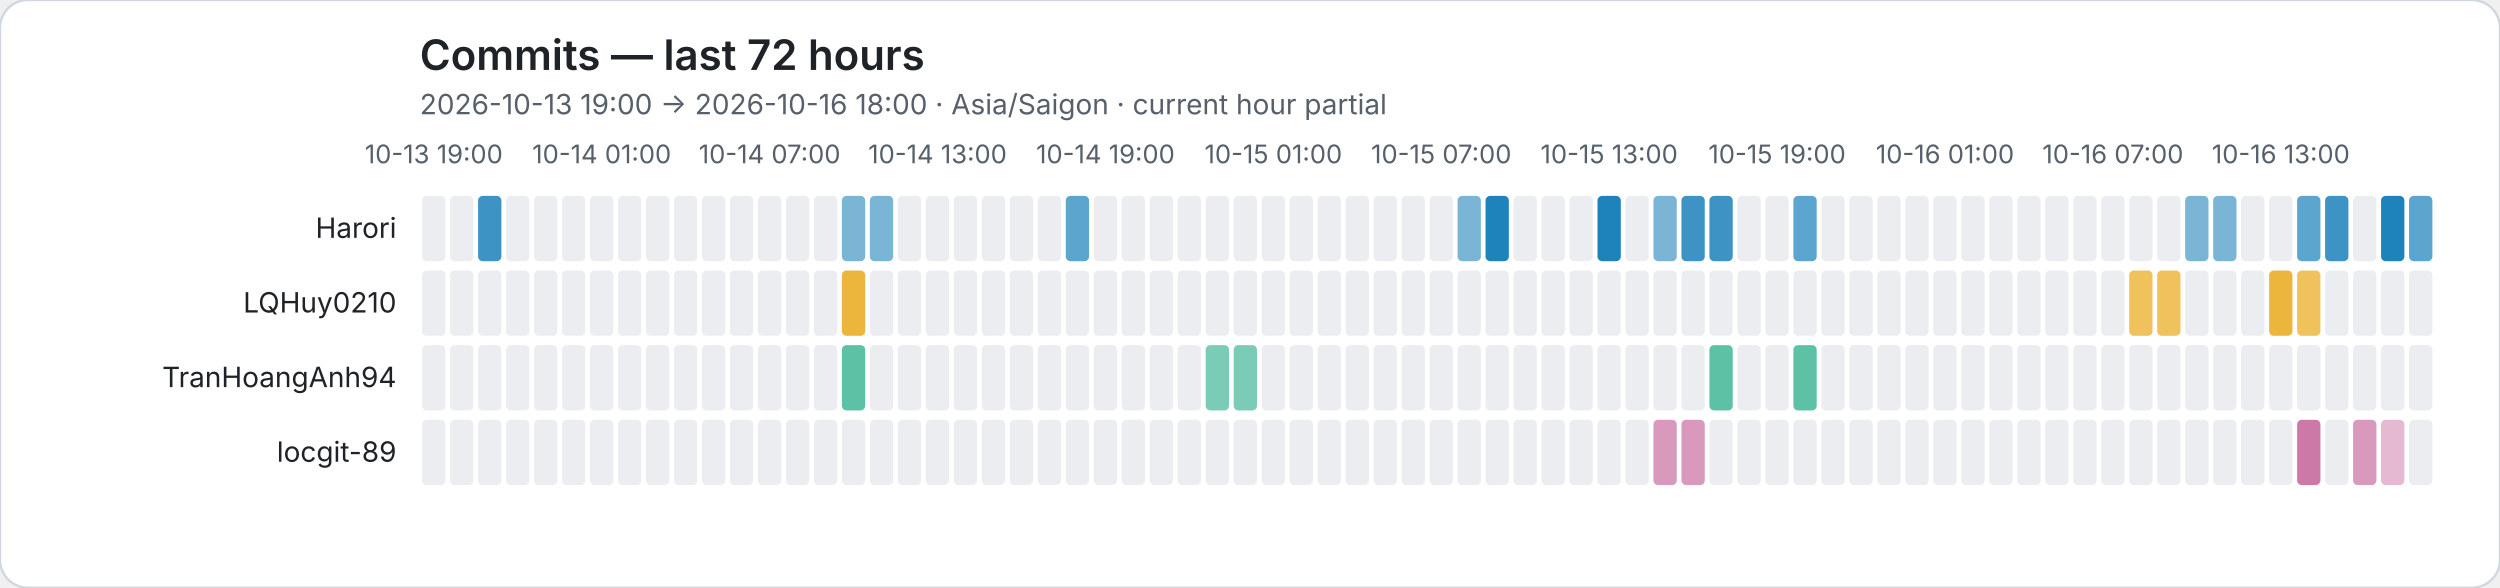
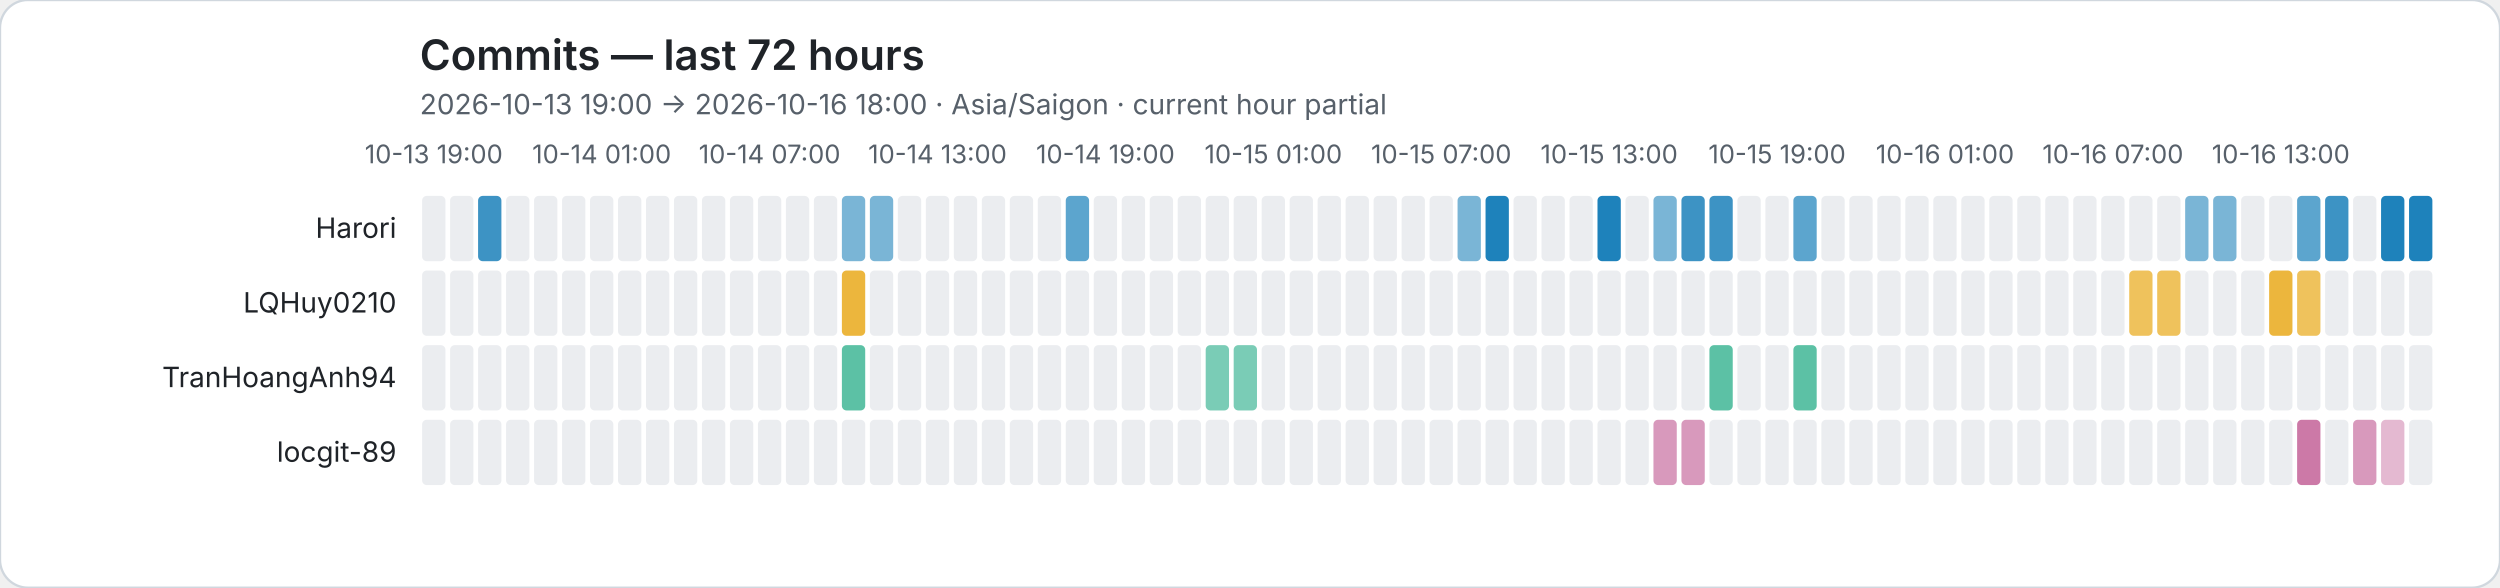
<svg xmlns="http://www.w3.org/2000/svg" role="img" viewBox="0 0 1072 252">
  <rect width="1072" height="252" rx="12" fill="#ffffff" stroke="#d0d7de" />
  <style>text{font-family:system-ui,-apple-system,BlinkMacSystemFont,"Segoe UI",sans-serif}.axis{fill:#57606a;font-size:11px}.heading{fill:#1f2328;font-size:18px;font-weight:600}.subheading{fill:#57606a;font-size:12px}.name{fill:#1f2328;font-size:12px}</style>
  <text class="heading" x="180" y="30">Commits — last 72 hours</text>
  <text class="subheading" x="180" y="49">2026-10-13 19:00 → 2026-10-16 18:00 · Asia/Saigon · current hour partial</text>
  <text class="axis" x="186" y="70" text-anchor="middle">10-13 19:00</text>
  <text class="axis" x="258" y="70" text-anchor="middle">10-14 01:00</text>
  <text class="axis" x="330" y="70" text-anchor="middle">10-14 07:00</text>
  <text class="axis" x="402" y="70" text-anchor="middle">10-14 13:00</text>
  <text class="axis" x="474" y="70" text-anchor="middle">10-14 19:00</text>
  <text class="axis" x="546" y="70" text-anchor="middle">10-15 01:00</text>
  <text class="axis" x="618" y="70" text-anchor="middle">10-15 07:00</text>
  <text class="axis" x="690" y="70" text-anchor="middle">10-15 13:00</text>
  <text class="axis" x="762" y="70" text-anchor="middle">10-15 19:00</text>
  <text class="axis" x="834" y="70" text-anchor="middle">10-16 01:00</text>
  <text class="axis" x="906" y="70" text-anchor="middle">10-16 07:00</text>
  <text class="axis" x="978" y="70" text-anchor="middle">10-16 13:00</text>
  <text class="name" x="170" y="102" text-anchor="end">Harori</text>
  <rect data-hour="0" x="181" y="84" width="10" height="28" rx="2" fill="#ebedf0" />
  <rect data-hour="1" x="193" y="84" width="10" height="28" rx="2" fill="#ebedf0" />
  <rect data-hour="2" x="205" y="84" width="10" height="28" rx="2" fill="rgba(0, 114, 178, 0.76)" />
  <rect data-hour="3" x="217" y="84" width="10" height="28" rx="2" fill="#ebedf0" />
  <rect data-hour="4" x="229" y="84" width="10" height="28" rx="2" fill="#ebedf0" />
  <rect data-hour="5" x="241" y="84" width="10" height="28" rx="2" fill="#ebedf0" />
  <rect data-hour="6" x="253" y="84" width="10" height="28" rx="2" fill="#ebedf0" />
  <rect data-hour="7" x="265" y="84" width="10" height="28" rx="2" fill="#ebedf0" />
  <rect data-hour="8" x="277" y="84" width="10" height="28" rx="2" fill="#ebedf0" />
  <rect data-hour="9" x="289" y="84" width="10" height="28" rx="2" fill="#ebedf0" />
  <rect data-hour="10" x="301" y="84" width="10" height="28" rx="2" fill="#ebedf0" />
  <rect data-hour="11" x="313" y="84" width="10" height="28" rx="2" fill="#ebedf0" />
  <rect data-hour="12" x="325" y="84" width="10" height="28" rx="2" fill="#ebedf0" />
  <rect data-hour="13" x="337" y="84" width="10" height="28" rx="2" fill="#ebedf0" />
  <rect data-hour="14" x="349" y="84" width="10" height="28" rx="2" fill="#ebedf0" />
  <rect data-hour="15" x="361" y="84" width="10" height="28" rx="2" fill="rgba(0, 114, 178, 0.52)" />
  <rect data-hour="16" x="373" y="84" width="10" height="28" rx="2" fill="rgba(0, 114, 178, 0.52)" />
  <rect data-hour="17" x="385" y="84" width="10" height="28" rx="2" fill="#ebedf0" />
  <rect data-hour="18" x="397" y="84" width="10" height="28" rx="2" fill="#ebedf0" />
  <rect data-hour="19" x="409" y="84" width="10" height="28" rx="2" fill="#ebedf0" />
  <rect data-hour="20" x="421" y="84" width="10" height="28" rx="2" fill="#ebedf0" />
  <rect data-hour="21" x="433" y="84" width="10" height="28" rx="2" fill="#ebedf0" />
  <rect data-hour="22" x="445" y="84" width="10" height="28" rx="2" fill="#ebedf0" />
  <rect data-hour="23" x="457" y="84" width="10" height="28" rx="2" fill="rgba(0, 114, 178, 0.64)" />
  <rect data-hour="24" x="469" y="84" width="10" height="28" rx="2" fill="#ebedf0" />
  <rect data-hour="25" x="481" y="84" width="10" height="28" rx="2" fill="#ebedf0" />
  <rect data-hour="26" x="493" y="84" width="10" height="28" rx="2" fill="#ebedf0" />
  <rect data-hour="27" x="505" y="84" width="10" height="28" rx="2" fill="#ebedf0" />
  <rect data-hour="28" x="517" y="84" width="10" height="28" rx="2" fill="#ebedf0" />
  <rect data-hour="29" x="529" y="84" width="10" height="28" rx="2" fill="#ebedf0" />
  <rect data-hour="30" x="541" y="84" width="10" height="28" rx="2" fill="#ebedf0" />
  <rect data-hour="31" x="553" y="84" width="10" height="28" rx="2" fill="#ebedf0" />
  <rect data-hour="32" x="565" y="84" width="10" height="28" rx="2" fill="#ebedf0" />
  <rect data-hour="33" x="577" y="84" width="10" height="28" rx="2" fill="#ebedf0" />
  <rect data-hour="34" x="589" y="84" width="10" height="28" rx="2" fill="#ebedf0" />
  <rect data-hour="35" x="601" y="84" width="10" height="28" rx="2" fill="#ebedf0" />
  <rect data-hour="36" x="613" y="84" width="10" height="28" rx="2" fill="#ebedf0" />
  <rect data-hour="37" x="625" y="84" width="10" height="28" rx="2" fill="rgba(0, 114, 178, 0.52)" />
  <rect data-hour="38" x="637" y="84" width="10" height="28" rx="2" fill="rgba(0, 114, 178, 0.88)" />
  <rect data-hour="39" x="649" y="84" width="10" height="28" rx="2" fill="#ebedf0" />
  <rect data-hour="40" x="661" y="84" width="10" height="28" rx="2" fill="#ebedf0" />
  <rect data-hour="41" x="673" y="84" width="10" height="28" rx="2" fill="#ebedf0" />
  <rect data-hour="42" x="685" y="84" width="10" height="28" rx="2" fill="rgba(0, 114, 178, 0.88)" />
  <rect data-hour="43" x="697" y="84" width="10" height="28" rx="2" fill="#ebedf0" />
  <rect data-hour="44" x="709" y="84" width="10" height="28" rx="2" fill="rgba(0, 114, 178, 0.52)" />
  <rect data-hour="45" x="721" y="84" width="10" height="28" rx="2" fill="rgba(0, 114, 178, 0.76)" />
  <rect data-hour="46" x="733" y="84" width="10" height="28" rx="2" fill="rgba(0, 114, 178, 0.76)" />
  <rect data-hour="47" x="745" y="84" width="10" height="28" rx="2" fill="#ebedf0" />
  <rect data-hour="48" x="757" y="84" width="10" height="28" rx="2" fill="#ebedf0" />
  <rect data-hour="49" x="769" y="84" width="10" height="28" rx="2" fill="rgba(0, 114, 178, 0.64)" />
  <rect data-hour="50" x="781" y="84" width="10" height="28" rx="2" fill="#ebedf0" />
  <rect data-hour="51" x="793" y="84" width="10" height="28" rx="2" fill="#ebedf0" />
  <rect data-hour="52" x="805" y="84" width="10" height="28" rx="2" fill="#ebedf0" />
  <rect data-hour="53" x="817" y="84" width="10" height="28" rx="2" fill="#ebedf0" />
  <rect data-hour="54" x="829" y="84" width="10" height="28" rx="2" fill="#ebedf0" />
  <rect data-hour="55" x="841" y="84" width="10" height="28" rx="2" fill="#ebedf0" />
  <rect data-hour="56" x="853" y="84" width="10" height="28" rx="2" fill="#ebedf0" />
  <rect data-hour="57" x="865" y="84" width="10" height="28" rx="2" fill="#ebedf0" />
  <rect data-hour="58" x="877" y="84" width="10" height="28" rx="2" fill="#ebedf0" />
  <rect data-hour="59" x="889" y="84" width="10" height="28" rx="2" fill="#ebedf0" />
  <rect data-hour="60" x="901" y="84" width="10" height="28" rx="2" fill="#ebedf0" />
  <rect data-hour="61" x="913" y="84" width="10" height="28" rx="2" fill="#ebedf0" />
  <rect data-hour="62" x="925" y="84" width="10" height="28" rx="2" fill="#ebedf0" />
  <rect data-hour="63" x="937" y="84" width="10" height="28" rx="2" fill="rgba(0, 114, 178, 0.52)" />
  <rect data-hour="64" x="949" y="84" width="10" height="28" rx="2" fill="rgba(0, 114, 178, 0.52)" />
  <rect data-hour="65" x="961" y="84" width="10" height="28" rx="2" fill="#ebedf0" />
  <rect data-hour="66" x="973" y="84" width="10" height="28" rx="2" fill="#ebedf0" />
  <rect data-hour="67" x="985" y="84" width="10" height="28" rx="2" fill="rgba(0, 114, 178, 0.64)" />
  <rect data-hour="68" x="997" y="84" width="10" height="28" rx="2" fill="rgba(0, 114, 178, 0.76)" />
  <rect data-hour="69" x="1009" y="84" width="10" height="28" rx="2" fill="#ebedf0" />
  <rect data-hour="70" x="1021" y="84" width="10" height="28" rx="2" fill="rgba(0, 114, 178, 0.88)" />
-   <rect data-hour="71" x="1033" y="84" width="10" height="28" rx="2" fill="rgba(0, 114, 178, 0.64)" />
+   <rect data-hour="71" x="1033" y="84" width="10" height="28" rx="2" fill="rgba(0, 114, 178, 0.88)" />
  <text class="name" x="170" y="134" text-anchor="end">LQHuy0210</text>
  <rect data-hour="0" x="181" y="116" width="10" height="28" rx="2" fill="#ebedf0" />
  <rect data-hour="1" x="193" y="116" width="10" height="28" rx="2" fill="#ebedf0" />
  <rect data-hour="2" x="205" y="116" width="10" height="28" rx="2" fill="#ebedf0" />
  <rect data-hour="3" x="217" y="116" width="10" height="28" rx="2" fill="#ebedf0" />
  <rect data-hour="4" x="229" y="116" width="10" height="28" rx="2" fill="#ebedf0" />
  <rect data-hour="5" x="241" y="116" width="10" height="28" rx="2" fill="#ebedf0" />
  <rect data-hour="6" x="253" y="116" width="10" height="28" rx="2" fill="#ebedf0" />
  <rect data-hour="7" x="265" y="116" width="10" height="28" rx="2" fill="#ebedf0" />
  <rect data-hour="8" x="277" y="116" width="10" height="28" rx="2" fill="#ebedf0" />
  <rect data-hour="9" x="289" y="116" width="10" height="28" rx="2" fill="#ebedf0" />
  <rect data-hour="10" x="301" y="116" width="10" height="28" rx="2" fill="#ebedf0" />
  <rect data-hour="11" x="313" y="116" width="10" height="28" rx="2" fill="#ebedf0" />
  <rect data-hour="12" x="325" y="116" width="10" height="28" rx="2" fill="#ebedf0" />
  <rect data-hour="13" x="337" y="116" width="10" height="28" rx="2" fill="#ebedf0" />
  <rect data-hour="14" x="349" y="116" width="10" height="28" rx="2" fill="#ebedf0" />
  <rect data-hour="15" x="361" y="116" width="10" height="28" rx="2" fill="rgba(230, 159, 0, 0.76)" />
  <rect data-hour="16" x="373" y="116" width="10" height="28" rx="2" fill="#ebedf0" />
  <rect data-hour="17" x="385" y="116" width="10" height="28" rx="2" fill="#ebedf0" />
  <rect data-hour="18" x="397" y="116" width="10" height="28" rx="2" fill="#ebedf0" />
  <rect data-hour="19" x="409" y="116" width="10" height="28" rx="2" fill="#ebedf0" />
  <rect data-hour="20" x="421" y="116" width="10" height="28" rx="2" fill="#ebedf0" />
  <rect data-hour="21" x="433" y="116" width="10" height="28" rx="2" fill="#ebedf0" />
  <rect data-hour="22" x="445" y="116" width="10" height="28" rx="2" fill="#ebedf0" />
  <rect data-hour="23" x="457" y="116" width="10" height="28" rx="2" fill="#ebedf0" />
  <rect data-hour="24" x="469" y="116" width="10" height="28" rx="2" fill="#ebedf0" />
  <rect data-hour="25" x="481" y="116" width="10" height="28" rx="2" fill="#ebedf0" />
  <rect data-hour="26" x="493" y="116" width="10" height="28" rx="2" fill="#ebedf0" />
  <rect data-hour="27" x="505" y="116" width="10" height="28" rx="2" fill="#ebedf0" />
  <rect data-hour="28" x="517" y="116" width="10" height="28" rx="2" fill="#ebedf0" />
  <rect data-hour="29" x="529" y="116" width="10" height="28" rx="2" fill="#ebedf0" />
  <rect data-hour="30" x="541" y="116" width="10" height="28" rx="2" fill="#ebedf0" />
  <rect data-hour="31" x="553" y="116" width="10" height="28" rx="2" fill="#ebedf0" />
  <rect data-hour="32" x="565" y="116" width="10" height="28" rx="2" fill="#ebedf0" />
  <rect data-hour="33" x="577" y="116" width="10" height="28" rx="2" fill="#ebedf0" />
  <rect data-hour="34" x="589" y="116" width="10" height="28" rx="2" fill="#ebedf0" />
  <rect data-hour="35" x="601" y="116" width="10" height="28" rx="2" fill="#ebedf0" />
  <rect data-hour="36" x="613" y="116" width="10" height="28" rx="2" fill="#ebedf0" />
  <rect data-hour="37" x="625" y="116" width="10" height="28" rx="2" fill="#ebedf0" />
  <rect data-hour="38" x="637" y="116" width="10" height="28" rx="2" fill="#ebedf0" />
  <rect data-hour="39" x="649" y="116" width="10" height="28" rx="2" fill="#ebedf0" />
  <rect data-hour="40" x="661" y="116" width="10" height="28" rx="2" fill="#ebedf0" />
  <rect data-hour="41" x="673" y="116" width="10" height="28" rx="2" fill="#ebedf0" />
  <rect data-hour="42" x="685" y="116" width="10" height="28" rx="2" fill="#ebedf0" />
  <rect data-hour="43" x="697" y="116" width="10" height="28" rx="2" fill="#ebedf0" />
  <rect data-hour="44" x="709" y="116" width="10" height="28" rx="2" fill="#ebedf0" />
  <rect data-hour="45" x="721" y="116" width="10" height="28" rx="2" fill="#ebedf0" />
  <rect data-hour="46" x="733" y="116" width="10" height="28" rx="2" fill="#ebedf0" />
  <rect data-hour="47" x="745" y="116" width="10" height="28" rx="2" fill="#ebedf0" />
  <rect data-hour="48" x="757" y="116" width="10" height="28" rx="2" fill="#ebedf0" />
  <rect data-hour="49" x="769" y="116" width="10" height="28" rx="2" fill="#ebedf0" />
  <rect data-hour="50" x="781" y="116" width="10" height="28" rx="2" fill="#ebedf0" />
  <rect data-hour="51" x="793" y="116" width="10" height="28" rx="2" fill="#ebedf0" />
  <rect data-hour="52" x="805" y="116" width="10" height="28" rx="2" fill="#ebedf0" />
  <rect data-hour="53" x="817" y="116" width="10" height="28" rx="2" fill="#ebedf0" />
  <rect data-hour="54" x="829" y="116" width="10" height="28" rx="2" fill="#ebedf0" />
  <rect data-hour="55" x="841" y="116" width="10" height="28" rx="2" fill="#ebedf0" />
  <rect data-hour="56" x="853" y="116" width="10" height="28" rx="2" fill="#ebedf0" />
  <rect data-hour="57" x="865" y="116" width="10" height="28" rx="2" fill="#ebedf0" />
  <rect data-hour="58" x="877" y="116" width="10" height="28" rx="2" fill="#ebedf0" />
  <rect data-hour="59" x="889" y="116" width="10" height="28" rx="2" fill="#ebedf0" />
  <rect data-hour="60" x="901" y="116" width="10" height="28" rx="2" fill="#ebedf0" />
  <rect data-hour="61" x="913" y="116" width="10" height="28" rx="2" fill="rgba(230, 159, 0, 0.64)" />
  <rect data-hour="62" x="925" y="116" width="10" height="28" rx="2" fill="rgba(230, 159, 0, 0.64)" />
  <rect data-hour="63" x="937" y="116" width="10" height="28" rx="2" fill="#ebedf0" />
  <rect data-hour="64" x="949" y="116" width="10" height="28" rx="2" fill="#ebedf0" />
  <rect data-hour="65" x="961" y="116" width="10" height="28" rx="2" fill="#ebedf0" />
  <rect data-hour="66" x="973" y="116" width="10" height="28" rx="2" fill="rgba(230, 159, 0, 0.76)" />
  <rect data-hour="67" x="985" y="116" width="10" height="28" rx="2" fill="rgba(230, 159, 0, 0.64)" />
  <rect data-hour="68" x="997" y="116" width="10" height="28" rx="2" fill="#ebedf0" />
  <rect data-hour="69" x="1009" y="116" width="10" height="28" rx="2" fill="#ebedf0" />
  <rect data-hour="70" x="1021" y="116" width="10" height="28" rx="2" fill="#ebedf0" />
  <rect data-hour="71" x="1033" y="116" width="10" height="28" rx="2" fill="#ebedf0" />
  <text class="name" x="170" y="166" text-anchor="end">TranHoangAnh94</text>
  <rect data-hour="0" x="181" y="148" width="10" height="28" rx="2" fill="#ebedf0" />
  <rect data-hour="1" x="193" y="148" width="10" height="28" rx="2" fill="#ebedf0" />
  <rect data-hour="2" x="205" y="148" width="10" height="28" rx="2" fill="#ebedf0" />
  <rect data-hour="3" x="217" y="148" width="10" height="28" rx="2" fill="#ebedf0" />
  <rect data-hour="4" x="229" y="148" width="10" height="28" rx="2" fill="#ebedf0" />
  <rect data-hour="5" x="241" y="148" width="10" height="28" rx="2" fill="#ebedf0" />
  <rect data-hour="6" x="253" y="148" width="10" height="28" rx="2" fill="#ebedf0" />
  <rect data-hour="7" x="265" y="148" width="10" height="28" rx="2" fill="#ebedf0" />
  <rect data-hour="8" x="277" y="148" width="10" height="28" rx="2" fill="#ebedf0" />
  <rect data-hour="9" x="289" y="148" width="10" height="28" rx="2" fill="#ebedf0" />
  <rect data-hour="10" x="301" y="148" width="10" height="28" rx="2" fill="#ebedf0" />
  <rect data-hour="11" x="313" y="148" width="10" height="28" rx="2" fill="#ebedf0" />
  <rect data-hour="12" x="325" y="148" width="10" height="28" rx="2" fill="#ebedf0" />
  <rect data-hour="13" x="337" y="148" width="10" height="28" rx="2" fill="#ebedf0" />
  <rect data-hour="14" x="349" y="148" width="10" height="28" rx="2" fill="#ebedf0" />
  <rect data-hour="15" x="361" y="148" width="10" height="28" rx="2" fill="rgba(0, 158, 115, 0.64)" />
  <rect data-hour="16" x="373" y="148" width="10" height="28" rx="2" fill="#ebedf0" />
  <rect data-hour="17" x="385" y="148" width="10" height="28" rx="2" fill="#ebedf0" />
  <rect data-hour="18" x="397" y="148" width="10" height="28" rx="2" fill="#ebedf0" />
  <rect data-hour="19" x="409" y="148" width="10" height="28" rx="2" fill="#ebedf0" />
  <rect data-hour="20" x="421" y="148" width="10" height="28" rx="2" fill="#ebedf0" />
  <rect data-hour="21" x="433" y="148" width="10" height="28" rx="2" fill="#ebedf0" />
  <rect data-hour="22" x="445" y="148" width="10" height="28" rx="2" fill="#ebedf0" />
  <rect data-hour="23" x="457" y="148" width="10" height="28" rx="2" fill="#ebedf0" />
  <rect data-hour="24" x="469" y="148" width="10" height="28" rx="2" fill="#ebedf0" />
  <rect data-hour="25" x="481" y="148" width="10" height="28" rx="2" fill="#ebedf0" />
  <rect data-hour="26" x="493" y="148" width="10" height="28" rx="2" fill="#ebedf0" />
  <rect data-hour="27" x="505" y="148" width="10" height="28" rx="2" fill="#ebedf0" />
  <rect data-hour="28" x="517" y="148" width="10" height="28" rx="2" fill="rgba(0, 158, 115, 0.52)" />
  <rect data-hour="29" x="529" y="148" width="10" height="28" rx="2" fill="rgba(0, 158, 115, 0.52)" />
  <rect data-hour="30" x="541" y="148" width="10" height="28" rx="2" fill="#ebedf0" />
  <rect data-hour="31" x="553" y="148" width="10" height="28" rx="2" fill="#ebedf0" />
  <rect data-hour="32" x="565" y="148" width="10" height="28" rx="2" fill="#ebedf0" />
  <rect data-hour="33" x="577" y="148" width="10" height="28" rx="2" fill="#ebedf0" />
  <rect data-hour="34" x="589" y="148" width="10" height="28" rx="2" fill="#ebedf0" />
  <rect data-hour="35" x="601" y="148" width="10" height="28" rx="2" fill="#ebedf0" />
  <rect data-hour="36" x="613" y="148" width="10" height="28" rx="2" fill="#ebedf0" />
  <rect data-hour="37" x="625" y="148" width="10" height="28" rx="2" fill="#ebedf0" />
  <rect data-hour="38" x="637" y="148" width="10" height="28" rx="2" fill="#ebedf0" />
  <rect data-hour="39" x="649" y="148" width="10" height="28" rx="2" fill="#ebedf0" />
  <rect data-hour="40" x="661" y="148" width="10" height="28" rx="2" fill="#ebedf0" />
  <rect data-hour="41" x="673" y="148" width="10" height="28" rx="2" fill="#ebedf0" />
  <rect data-hour="42" x="685" y="148" width="10" height="28" rx="2" fill="#ebedf0" />
  <rect data-hour="43" x="697" y="148" width="10" height="28" rx="2" fill="#ebedf0" />
  <rect data-hour="44" x="709" y="148" width="10" height="28" rx="2" fill="#ebedf0" />
  <rect data-hour="45" x="721" y="148" width="10" height="28" rx="2" fill="#ebedf0" />
  <rect data-hour="46" x="733" y="148" width="10" height="28" rx="2" fill="rgba(0, 158, 115, 0.64)" />
  <rect data-hour="47" x="745" y="148" width="10" height="28" rx="2" fill="#ebedf0" />
  <rect data-hour="48" x="757" y="148" width="10" height="28" rx="2" fill="#ebedf0" />
  <rect data-hour="49" x="769" y="148" width="10" height="28" rx="2" fill="rgba(0, 158, 115, 0.64)" />
  <rect data-hour="50" x="781" y="148" width="10" height="28" rx="2" fill="#ebedf0" />
  <rect data-hour="51" x="793" y="148" width="10" height="28" rx="2" fill="#ebedf0" />
  <rect data-hour="52" x="805" y="148" width="10" height="28" rx="2" fill="#ebedf0" />
  <rect data-hour="53" x="817" y="148" width="10" height="28" rx="2" fill="#ebedf0" />
  <rect data-hour="54" x="829" y="148" width="10" height="28" rx="2" fill="#ebedf0" />
  <rect data-hour="55" x="841" y="148" width="10" height="28" rx="2" fill="#ebedf0" />
  <rect data-hour="56" x="853" y="148" width="10" height="28" rx="2" fill="#ebedf0" />
  <rect data-hour="57" x="865" y="148" width="10" height="28" rx="2" fill="#ebedf0" />
  <rect data-hour="58" x="877" y="148" width="10" height="28" rx="2" fill="#ebedf0" />
  <rect data-hour="59" x="889" y="148" width="10" height="28" rx="2" fill="#ebedf0" />
  <rect data-hour="60" x="901" y="148" width="10" height="28" rx="2" fill="#ebedf0" />
  <rect data-hour="61" x="913" y="148" width="10" height="28" rx="2" fill="#ebedf0" />
  <rect data-hour="62" x="925" y="148" width="10" height="28" rx="2" fill="#ebedf0" />
  <rect data-hour="63" x="937" y="148" width="10" height="28" rx="2" fill="#ebedf0" />
  <rect data-hour="64" x="949" y="148" width="10" height="28" rx="2" fill="#ebedf0" />
  <rect data-hour="65" x="961" y="148" width="10" height="28" rx="2" fill="#ebedf0" />
  <rect data-hour="66" x="973" y="148" width="10" height="28" rx="2" fill="#ebedf0" />
  <rect data-hour="67" x="985" y="148" width="10" height="28" rx="2" fill="#ebedf0" />
  <rect data-hour="68" x="997" y="148" width="10" height="28" rx="2" fill="#ebedf0" />
  <rect data-hour="69" x="1009" y="148" width="10" height="28" rx="2" fill="#ebedf0" />
  <rect data-hour="70" x="1021" y="148" width="10" height="28" rx="2" fill="#ebedf0" />
  <rect data-hour="71" x="1033" y="148" width="10" height="28" rx="2" fill="#ebedf0" />
  <text class="name" x="170" y="198" text-anchor="end">locgit-89</text>
  <rect data-hour="0" x="181" y="180" width="10" height="28" rx="2" fill="#ebedf0" />
  <rect data-hour="1" x="193" y="180" width="10" height="28" rx="2" fill="#ebedf0" />
  <rect data-hour="2" x="205" y="180" width="10" height="28" rx="2" fill="#ebedf0" />
  <rect data-hour="3" x="217" y="180" width="10" height="28" rx="2" fill="#ebedf0" />
  <rect data-hour="4" x="229" y="180" width="10" height="28" rx="2" fill="#ebedf0" />
  <rect data-hour="5" x="241" y="180" width="10" height="28" rx="2" fill="#ebedf0" />
  <rect data-hour="6" x="253" y="180" width="10" height="28" rx="2" fill="#ebedf0" />
  <rect data-hour="7" x="265" y="180" width="10" height="28" rx="2" fill="#ebedf0" />
  <rect data-hour="8" x="277" y="180" width="10" height="28" rx="2" fill="#ebedf0" />
  <rect data-hour="9" x="289" y="180" width="10" height="28" rx="2" fill="#ebedf0" />
  <rect data-hour="10" x="301" y="180" width="10" height="28" rx="2" fill="#ebedf0" />
  <rect data-hour="11" x="313" y="180" width="10" height="28" rx="2" fill="#ebedf0" />
  <rect data-hour="12" x="325" y="180" width="10" height="28" rx="2" fill="#ebedf0" />
  <rect data-hour="13" x="337" y="180" width="10" height="28" rx="2" fill="#ebedf0" />
  <rect data-hour="14" x="349" y="180" width="10" height="28" rx="2" fill="#ebedf0" />
  <rect data-hour="15" x="361" y="180" width="10" height="28" rx="2" fill="#ebedf0" />
  <rect data-hour="16" x="373" y="180" width="10" height="28" rx="2" fill="#ebedf0" />
  <rect data-hour="17" x="385" y="180" width="10" height="28" rx="2" fill="#ebedf0" />
  <rect data-hour="18" x="397" y="180" width="10" height="28" rx="2" fill="#ebedf0" />
  <rect data-hour="19" x="409" y="180" width="10" height="28" rx="2" fill="#ebedf0" />
  <rect data-hour="20" x="421" y="180" width="10" height="28" rx="2" fill="#ebedf0" />
  <rect data-hour="21" x="433" y="180" width="10" height="28" rx="2" fill="#ebedf0" />
  <rect data-hour="22" x="445" y="180" width="10" height="28" rx="2" fill="#ebedf0" />
  <rect data-hour="23" x="457" y="180" width="10" height="28" rx="2" fill="#ebedf0" />
  <rect data-hour="24" x="469" y="180" width="10" height="28" rx="2" fill="#ebedf0" />
  <rect data-hour="25" x="481" y="180" width="10" height="28" rx="2" fill="#ebedf0" />
  <rect data-hour="26" x="493" y="180" width="10" height="28" rx="2" fill="#ebedf0" />
  <rect data-hour="27" x="505" y="180" width="10" height="28" rx="2" fill="#ebedf0" />
  <rect data-hour="28" x="517" y="180" width="10" height="28" rx="2" fill="#ebedf0" />
  <rect data-hour="29" x="529" y="180" width="10" height="28" rx="2" fill="#ebedf0" />
  <rect data-hour="30" x="541" y="180" width="10" height="28" rx="2" fill="#ebedf0" />
  <rect data-hour="31" x="553" y="180" width="10" height="28" rx="2" fill="#ebedf0" />
  <rect data-hour="32" x="565" y="180" width="10" height="28" rx="2" fill="#ebedf0" />
  <rect data-hour="33" x="577" y="180" width="10" height="28" rx="2" fill="#ebedf0" />
  <rect data-hour="34" x="589" y="180" width="10" height="28" rx="2" fill="#ebedf0" />
  <rect data-hour="35" x="601" y="180" width="10" height="28" rx="2" fill="#ebedf0" />
  <rect data-hour="36" x="613" y="180" width="10" height="28" rx="2" fill="#ebedf0" />
  <rect data-hour="37" x="625" y="180" width="10" height="28" rx="2" fill="#ebedf0" />
  <rect data-hour="38" x="637" y="180" width="10" height="28" rx="2" fill="#ebedf0" />
  <rect data-hour="39" x="649" y="180" width="10" height="28" rx="2" fill="#ebedf0" />
  <rect data-hour="40" x="661" y="180" width="10" height="28" rx="2" fill="#ebedf0" />
  <rect data-hour="41" x="673" y="180" width="10" height="28" rx="2" fill="#ebedf0" />
  <rect data-hour="42" x="685" y="180" width="10" height="28" rx="2" fill="#ebedf0" />
  <rect data-hour="43" x="697" y="180" width="10" height="28" rx="2" fill="#ebedf0" />
  <rect data-hour="44" x="709" y="180" width="10" height="28" rx="2" fill="rgba(204, 121, 167, 0.76)" />
  <rect data-hour="45" x="721" y="180" width="10" height="28" rx="2" fill="rgba(204, 121, 167, 0.76)" />
  <rect data-hour="46" x="733" y="180" width="10" height="28" rx="2" fill="#ebedf0" />
  <rect data-hour="47" x="745" y="180" width="10" height="28" rx="2" fill="#ebedf0" />
  <rect data-hour="48" x="757" y="180" width="10" height="28" rx="2" fill="#ebedf0" />
  <rect data-hour="49" x="769" y="180" width="10" height="28" rx="2" fill="#ebedf0" />
  <rect data-hour="50" x="781" y="180" width="10" height="28" rx="2" fill="#ebedf0" />
  <rect data-hour="51" x="793" y="180" width="10" height="28" rx="2" fill="#ebedf0" />
  <rect data-hour="52" x="805" y="180" width="10" height="28" rx="2" fill="#ebedf0" />
  <rect data-hour="53" x="817" y="180" width="10" height="28" rx="2" fill="#ebedf0" />
  <rect data-hour="54" x="829" y="180" width="10" height="28" rx="2" fill="#ebedf0" />
  <rect data-hour="55" x="841" y="180" width="10" height="28" rx="2" fill="#ebedf0" />
  <rect data-hour="56" x="853" y="180" width="10" height="28" rx="2" fill="#ebedf0" />
  <rect data-hour="57" x="865" y="180" width="10" height="28" rx="2" fill="#ebedf0" />
  <rect data-hour="58" x="877" y="180" width="10" height="28" rx="2" fill="#ebedf0" />
  <rect data-hour="59" x="889" y="180" width="10" height="28" rx="2" fill="#ebedf0" />
  <rect data-hour="60" x="901" y="180" width="10" height="28" rx="2" fill="#ebedf0" />
  <rect data-hour="61" x="913" y="180" width="10" height="28" rx="2" fill="#ebedf0" />
  <rect data-hour="62" x="925" y="180" width="10" height="28" rx="2" fill="#ebedf0" />
  <rect data-hour="63" x="937" y="180" width="10" height="28" rx="2" fill="#ebedf0" />
  <rect data-hour="64" x="949" y="180" width="10" height="28" rx="2" fill="#ebedf0" />
  <rect data-hour="65" x="961" y="180" width="10" height="28" rx="2" fill="#ebedf0" />
  <rect data-hour="66" x="973" y="180" width="10" height="28" rx="2" fill="#ebedf0" />
  <rect data-hour="67" x="985" y="180" width="10" height="28" rx="2" fill="rgba(204, 121, 167, 1.00)" />
  <rect data-hour="68" x="997" y="180" width="10" height="28" rx="2" fill="#ebedf0" />
  <rect data-hour="69" x="1009" y="180" width="10" height="28" rx="2" fill="rgba(204, 121, 167, 0.76)" />
  <rect data-hour="70" x="1021" y="180" width="10" height="28" rx="2" fill="rgba(204, 121, 167, 0.52)" />
  <rect data-hour="71" x="1033" y="180" width="10" height="28" rx="2" fill="#ebedf0" />
</svg>
